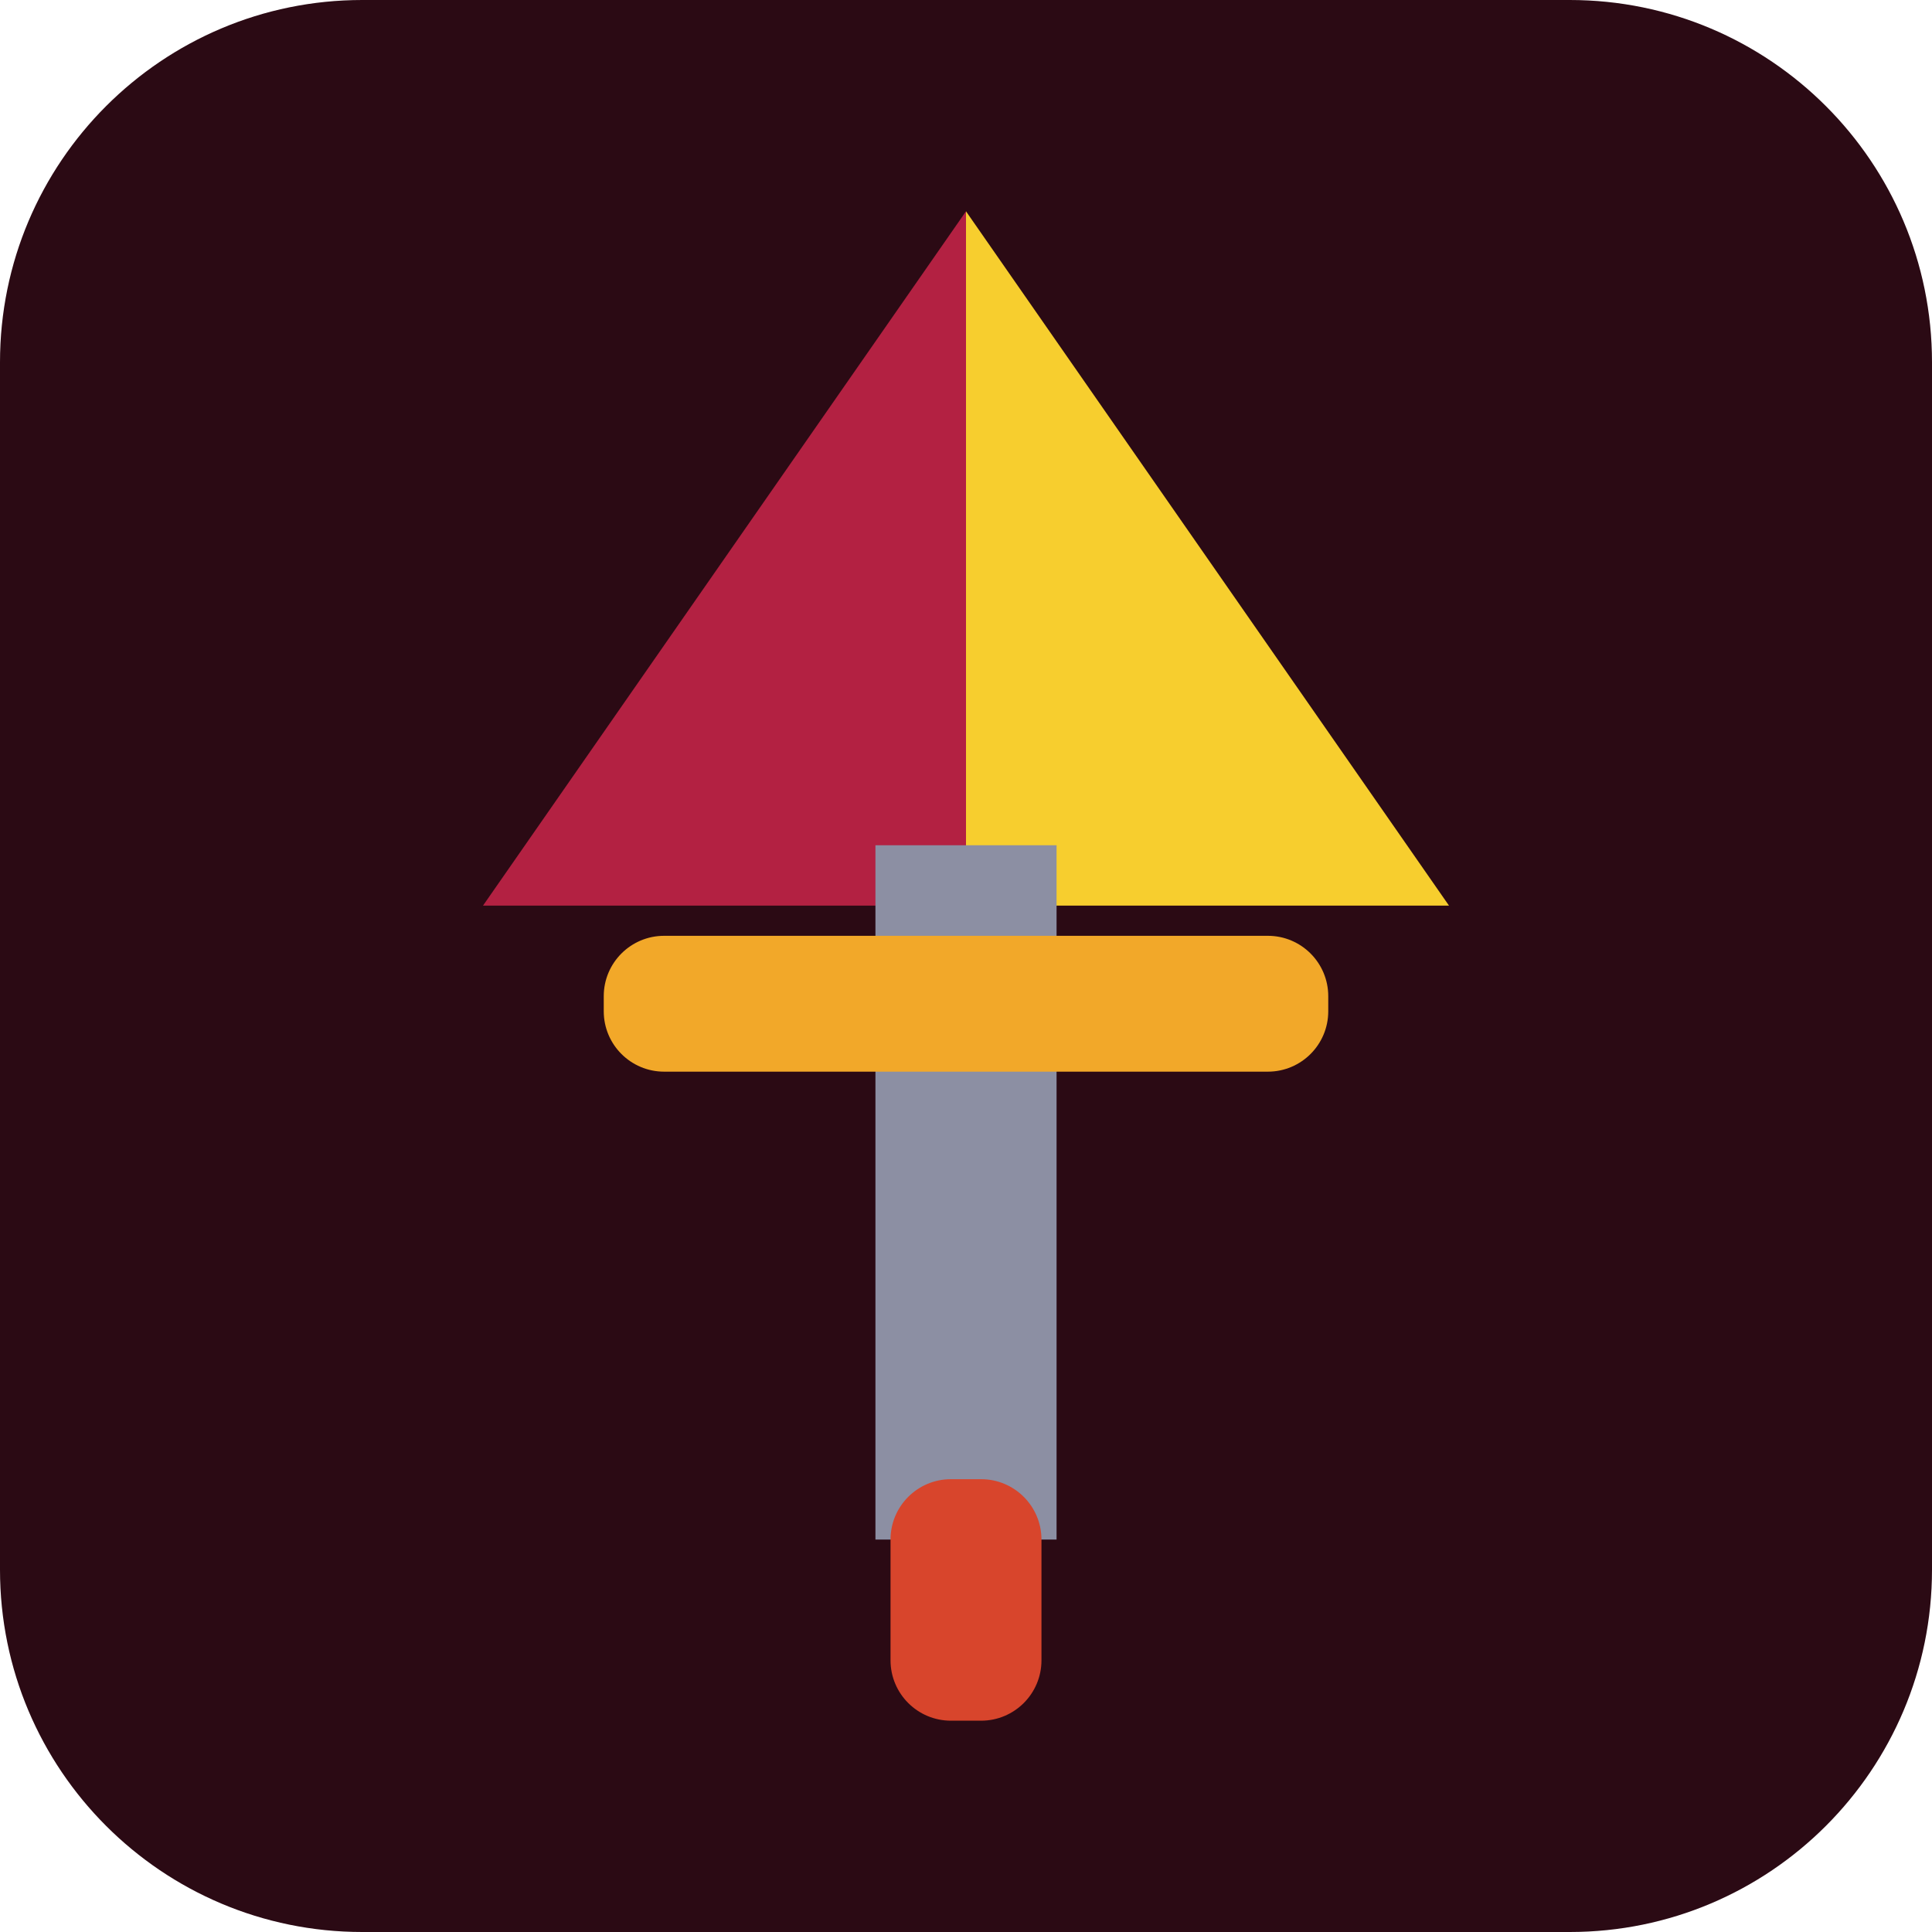
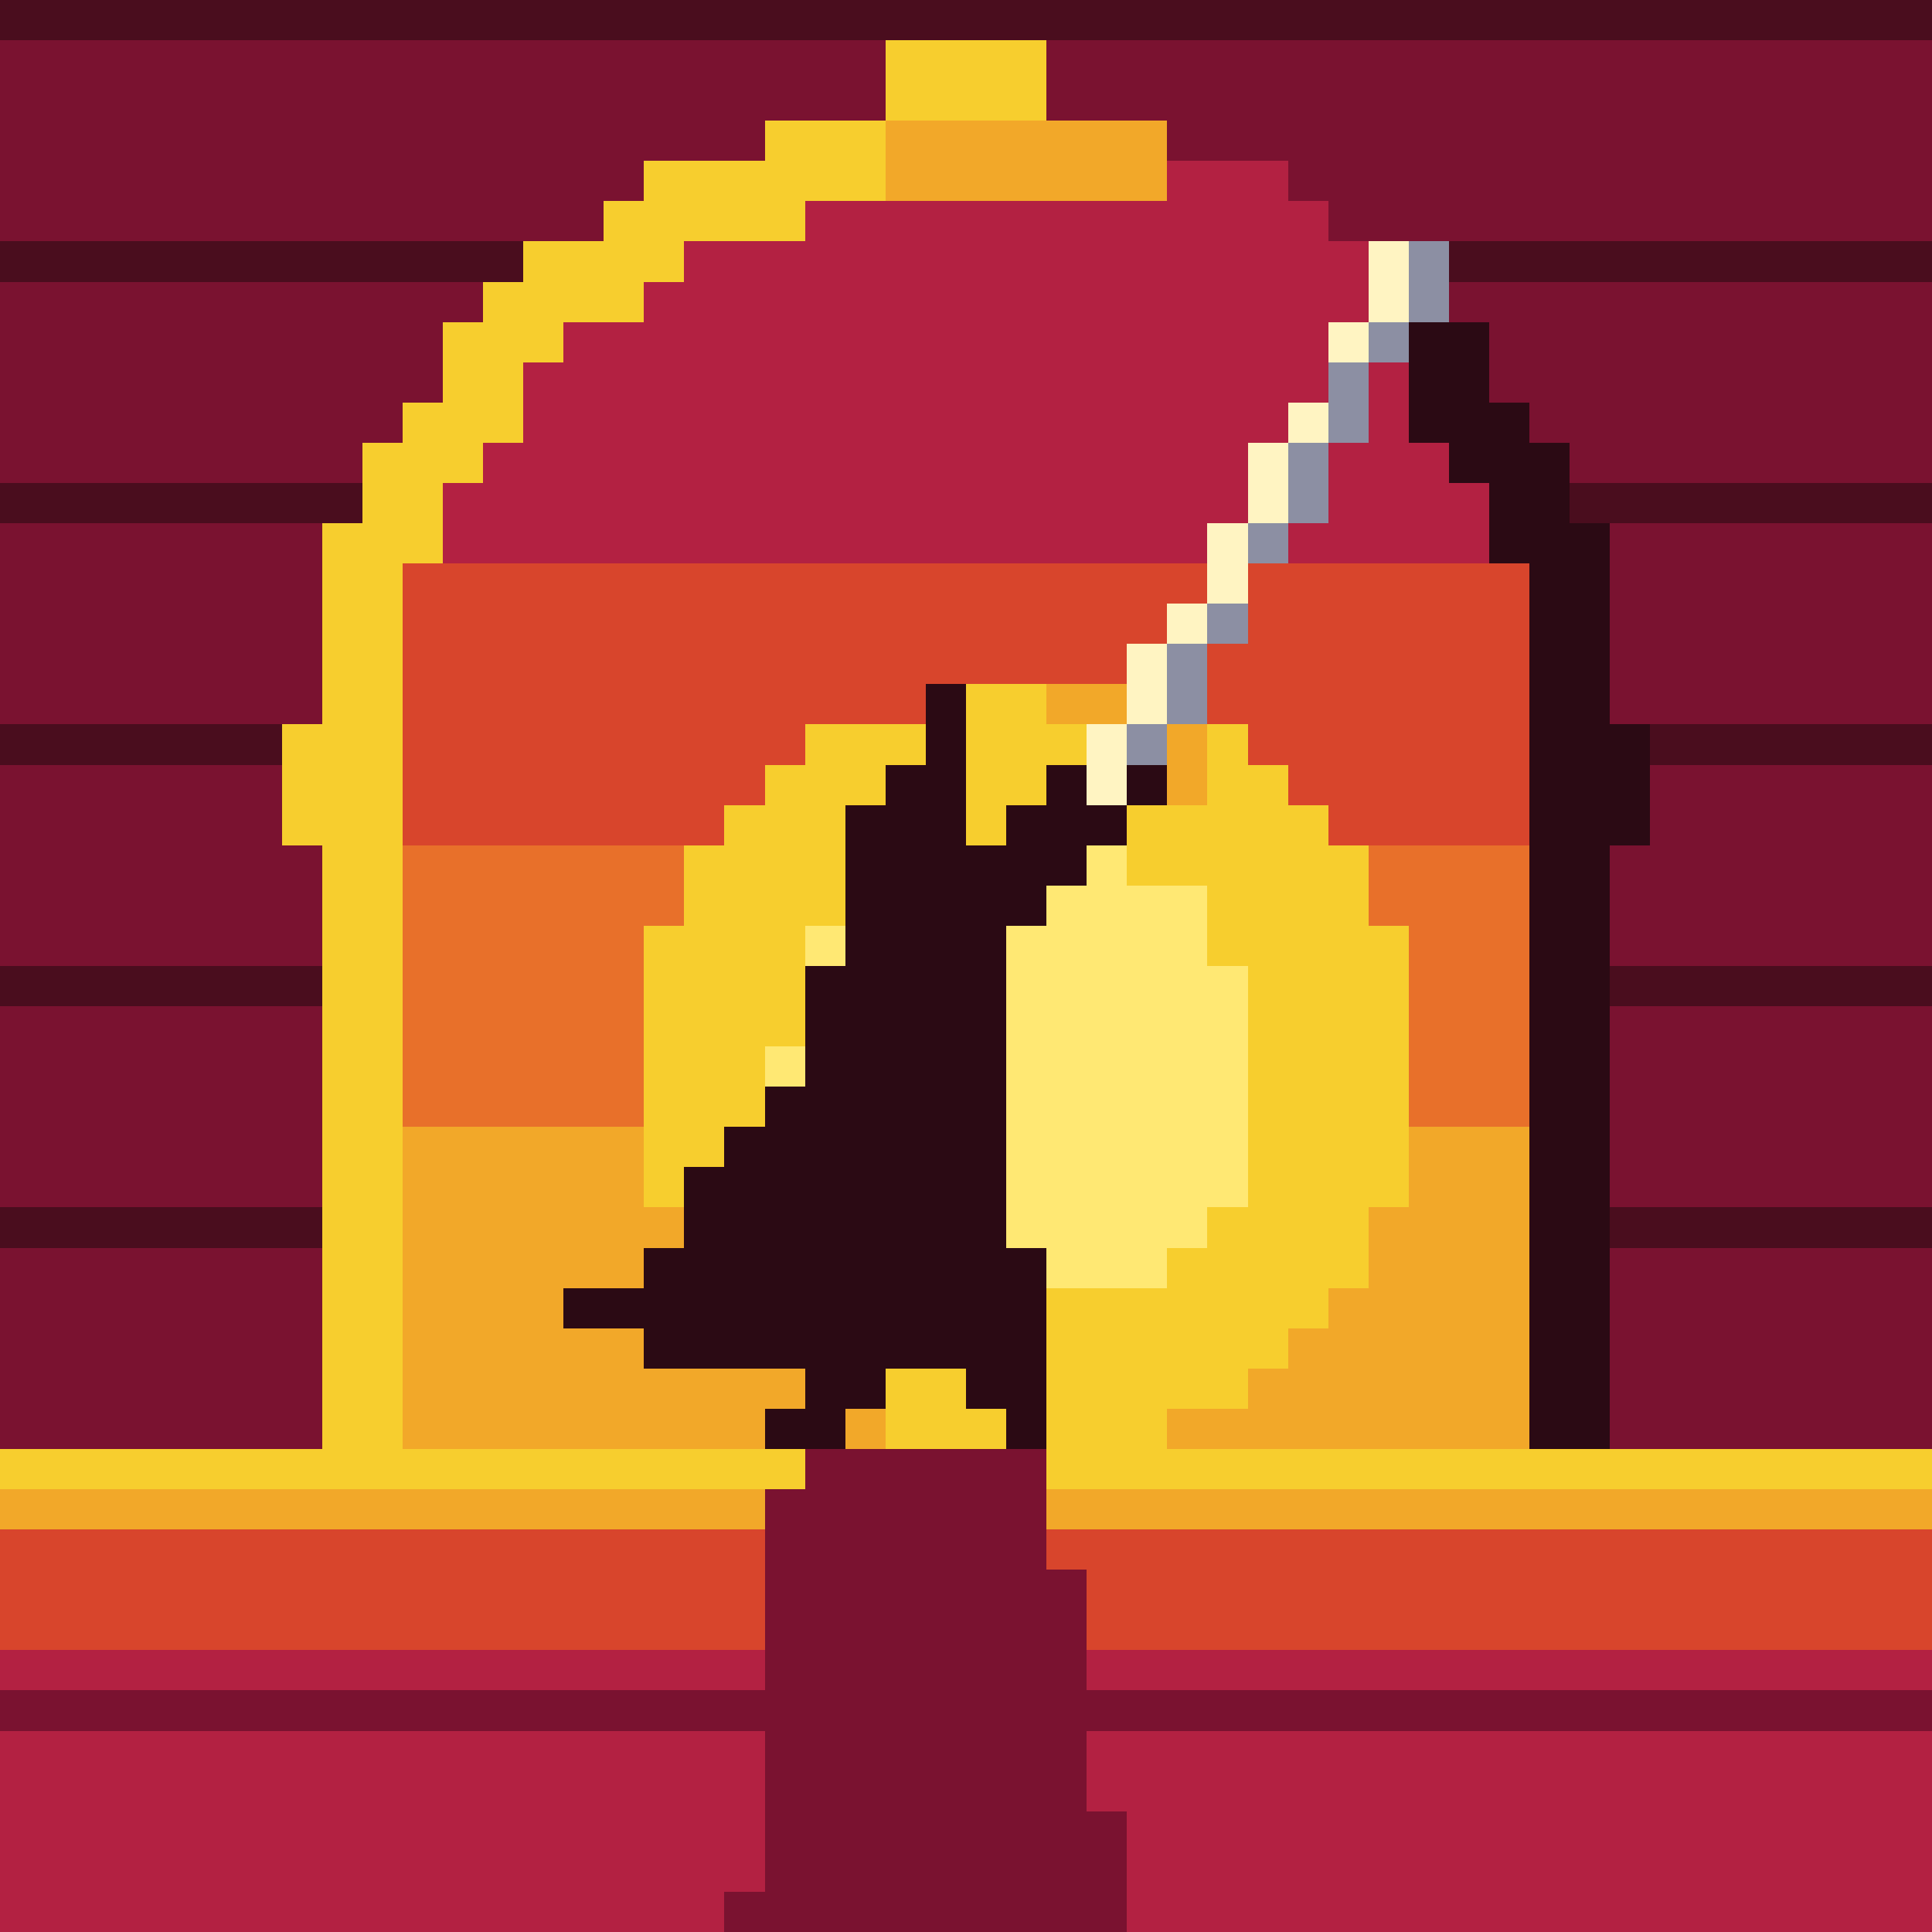
- <svg xmlns="http://www.w3.org/2000/svg" width="128" height="128" viewBox="0 0 128 128">
-   <rect width="128" height="128" rx="24" fill="#2B0A14" />
-   <path d="M64 14 L96 60 L64 60 Z" fill="#F7CE2E" />
-   <path d="M64 14 L32 60 L64 60 Z" fill="#B32142" />
-   <rect x="58" y="56" width="12" height="46" fill="#8C8FA3" />
-   <rect x="40" y="62" width="48" height="9" rx="4" fill="#F2A829" />
-   <rect x="59" y="98" width="10" height="16" rx="4" fill="#D8452C" />
+ <svg xmlns="http://www.w3.org/2000/svg" width="192" height="192" viewBox="0 0 48 48" shape-rendering="crispEdges">
+   <path fill="#4a0d1e" d="M0 0h48v1h-48zM0 6h13v1h-13zM36 6h12v1h-12zM0 12h9v1h-9zM39 12h9v1h-9zM0 18h7v1h-7zM41 18h7v1h-7zM0 24h8v1h-8zM40 24h8v1h-8zM0 30h8v1h-8zM40 30h8v1h-8z" />
+   <path fill="#7a1230" d="M0 1h22v1h-22zM26 1h22v1h-22zM0 2h22v1h-22zM26 2h22v1h-22zM0 3h19v1h-19zM29 3h19v1h-19zM0 4h16v1h-16zM32 4h16v1h-16zM0 5h15v1h-15zM33 5h15v1h-15zM0 7h12v1h-12zM36 7h12v1h-12zM0 8h11v1h-11zM37 8h11v1h-11zM0 9h11v1h-11zM37 9h11v1h-11zM0 10h10v1h-10zM38 10h10v1h-10zM0 11h9v1h-9zM39 11h9v1h-9zM0 13h8v1h-8zM40 13h8v1h-8zM0 14h8v1h-8zM40 14h8v1h-8zM0 15h8v1h-8zM40 15h8v1h-8zM0 16h8v1h-8zM40 16h8v1h-8zM0 17h8v1h-8zM40 17h8v1h-8zM0 19h7v1h-7zM41 19h7v1h-7zM0 20h7v1h-7zM41 20h7v1h-7zM0 21h8v1h-8zM40 21h8v1h-8zM0 22h8v1h-8zM40 22h8v1h-8zM0 23h8v1h-8zM40 23h8v1h-8zM0 25h8v1h-8zM40 25h8v1h-8zM0 26h8v1h-8zM40 26h8v1h-8zM0 27h8v1h-8zM40 27h8v1h-8zM0 28h8v1h-8zM40 28h8v1h-8zM0 29h8v1h-8zM40 29h8v1h-8zM0 31h8v1h-8zM40 31h8v1h-8zM0 32h8v1h-8zM40 32h8v1h-8zM0 33h8v1h-8zM40 33h8v1h-8zM0 34h8v1h-8zM40 34h8v1h-8zM0 35h8v1h-8zM40 35h8v1h-8zM20 36h6v1h-6zM19 37h7v1h-7zM19 38h7v1h-7zM19 39h8v1h-8zM19 40h8v1h-8zM19 41h8v1h-8zM0 42h48v1h-48zM19 43h8v1h-8zM19 44h8v1h-8zM19 45h9v1h-9zM19 46h9v1h-9zM18 47h10v1h-10z" />
+   <path fill="#f7ce2e" d="M22 1h4v1h-4zM22 2h4v1h-4zM19 3h3v1h-3zM16 4h6v1h-6zM15 5h5v1h-5zM13 6h4v1h-4zM12 7h4v1h-4zM11 8h3v1h-3zM11 9h2v1h-2zM10 10h3v1h-3zM9 11h3v1h-3zM9 12h2v1h-2zM8 13h3v1h-3zM8 14h2v1h-2zM8 15h2v1h-2zM8 16h2v1h-2zM8 17h2v1h-2zM24 17h2v1h-2zM7 18h3v1h-3zM20 18h3v1h-3zM24 18h3v1h-3zM30 18h1v1h-1zM7 19h3v1h-3zM19 19h3v1h-3zM24 19h2v1h-2zM30 19h2v1h-2zM7 20h3v1h-3zM18 20h3v1h-3zM24 20h1v1h-1zM28 20h5v1h-5zM8 21h2v1h-2zM17 21h4v1h-4zM28 21h6v1h-6zM8 22h2v1h-2zM17 22h4v1h-4zM30 22h4v1h-4zM8 23h2v1h-2zM16 23h4v1h-4zM30 23h5v1h-5zM8 24h2v1h-2zM16 24h4v1h-4zM31 24h4v1h-4zM8 25h2v1h-2zM16 25h4v1h-4zM31 25h4v1h-4zM8 26h2v1h-2zM16 26h3v1h-3zM31 26h4v1h-4zM8 27h2v1h-2zM16 27h3v1h-3zM31 27h4v1h-4zM8 28h2v1h-2zM16 28h2v1h-2zM31 28h4v1h-4zM8 29h2v1h-2zM16 29h1v1h-1zM31 29h4v1h-4zM8 30h2v1h-2zM30 30h4v1h-4zM8 31h2v1h-2zM29 31h5v1h-5zM8 32h2v1h-2zM26 32h7v1h-7zM8 33h2v1h-2zM26 33h6v1h-6zM8 34h2v1h-2zM22 34h2v1h-2zM26 34h5v1h-5zM8 35h2v1h-2zM22 35h3v1h-3zM26 35h3v1h-3zM0 36h20v1h-20zM26 36h22v1h-22z" />
+   <path fill="#f2a829" d="M22 3h7v1h-7zM22 4h7v1h-7zM26 17h2v1h-2zM29 18h1v1h-1zM29 19h1v1h-1zM10 28h6v1h-6zM35 28h3v1h-3zM10 29h6v1h-6zM35 29h3v1h-3zM10 30h7v1h-7zM34 30h4v1h-4zM10 31h6v1h-6zM34 31h4v1h-4zM10 32h4v1h-4zM33 32h5v1h-5zM10 33h6v1h-6zM32 33h6v1h-6zM10 34h10v1h-10zM31 34h7v1h-7zM10 35h9v1h-9zM21 35h1v1h-1zM29 35h9v1h-9zM0 37h19v1h-19zM26 37h22v1h-22z" />
+   <path fill="#b32142" d="M29 4h3v1h-3zM20 5h13v1h-13zM17 6h17v1h-17zM16 7h18v1h-18zM14 8h19v1h-19zM13 9h20v1h-20zM34 9h1v1h-1zM13 10h19v1h-19zM34 10h1v1h-1zM12 11h19v1h-19zM33 11h3v1h-3zM11 12h20v1h-20zM33 12h4v1h-4zM11 13h19v1h-19zM32 13h5v1h-5zM0 41h19v1h-19zM27 41h21v1h-21zM0 43h19v1h-19zM27 43h21v1h-21zM0 44h19v1h-19zM27 44h21v1h-21zM0 45h19v1h-19zM28 45h20v1h-20zM0 46h19v1h-19zM28 46h20v1h-20zM0 47h18v1h-18zM28 47h20v1h-20z" />
+   <path fill="#fff4c2" d="M34 6h1v1h-1zM34 7h1v1h-1zM33 8h1v1h-1zM32 10h1v1h-1zM31 11h1v1h-1zM31 12h1v1h-1zM30 13h1v1h-1zM30 14h1v1h-1zM29 15h1v1h-1zM28 16h1v1h-1zM28 17h1v1h-1zM27 18h1v1h-1zM27 19h1v1h-1z" />
+   <path fill="#8c8fa3" d="M35 6h1v1h-1zM35 7h1v1h-1zM34 8h1v1h-1zM33 9h1v1h-1zM33 10h1v1h-1zM32 11h1v1h-1zM32 12h1v1h-1zM31 13h1v1h-1zM30 15h1v1h-1zM29 16h1v1h-1zM29 17h1v1h-1zM28 18h1v1h-1z" />
+   <path fill="#2b0a14" d="M35 8h2v1h-2zM35 9h2v1h-2zM35 10h3v1h-3zM36 11h3v1h-3zM37 12h2v1h-2zM37 13h3v1h-3zM38 14h2v1h-2zM38 15h2v1h-2zM38 16h2v1h-2zM23 17h1v1h-1zM38 17h2v1h-2zM23 18h1v1h-1zM38 18h3v1h-3zM22 19h2v1h-2zM26 19h1v1h-1zM28 19h1v1h-1zM38 19h3v1h-3zM21 20h3v1h-3zM25 20h3v1h-3zM38 20h3v1h-3zM21 21h6v1h-6zM38 21h2v1h-2zM21 22h5v1h-5zM38 22h2v1h-2zM21 23h4v1h-4zM38 23h2v1h-2zM20 24h5v1h-5zM38 24h2v1h-2zM20 25h5v1h-5zM38 25h2v1h-2zM20 26h5v1h-5zM38 26h2v1h-2zM19 27h6v1h-6zM38 27h2v1h-2zM18 28h7v1h-7zM38 28h2v1h-2zM17 29h8v1h-8zM38 29h2v1h-2zM17 30h8v1h-8zM38 30h2v1h-2zM16 31h10v1h-10zM38 31h2v1h-2zM14 32h12v1h-12zM38 32h2v1h-2zM16 33h10v1h-10zM38 33h2v1h-2zM20 34h2v1h-2zM24 34h2v1h-2zM38 34h2v1h-2zM19 35h2v1h-2zM25 35h1v1h-1zM38 35h2v1h-2z" />
+   <path fill="#d8452c" d="M10 14h20v1h-20zM31 14h7v1h-7zM10 15h19v1h-19zM31 15h7v1h-7zM10 16h18v1h-18zM30 16h8v1h-8zM10 17h13v1h-13zM30 17h8v1h-8zM10 18h10v1h-10zM31 18h7v1h-7zM10 19h9v1h-9zM32 19h6v1h-6zM10 20h8v1h-8zM33 20h5v1h-5zM0 38h19v1h-19zM26 38h22v1h-22zM0 39h19v1h-19zM27 39h21v1h-21zM0 40h19v1h-19zM27 40h21v1h-21z" />
+   <path fill="#e8702a" d="M10 21h7v1h-7zM34 21h4v1h-4zM10 22h7v1h-7zM34 22h4v1h-4zM10 23h6v1h-6zM35 23h3v1h-3zM10 24h6v1h-6zM35 24h3v1h-3zM10 25h6v1h-6zM35 25h3v1h-3zM10 26h6v1h-6zM35 26h3v1h-3zM10 27h6v1h-6zM35 27h3v1h-3z" />
+   <path fill="#ffe873" d="M27 21h1v1h-1zM26 22h4v1h-4zM20 23h1v1h-1zM25 23h5v1h-5zM25 24h6v1h-6zM25 25h6v1h-6zM19 26h1v1h-1zM25 26h6v1h-6zM25 27h6v1h-6zM25 28h6v1h-6zM25 29h6v1h-6zM25 30h5v1h-5zM26 31h3v1h-3z" />
</svg>
